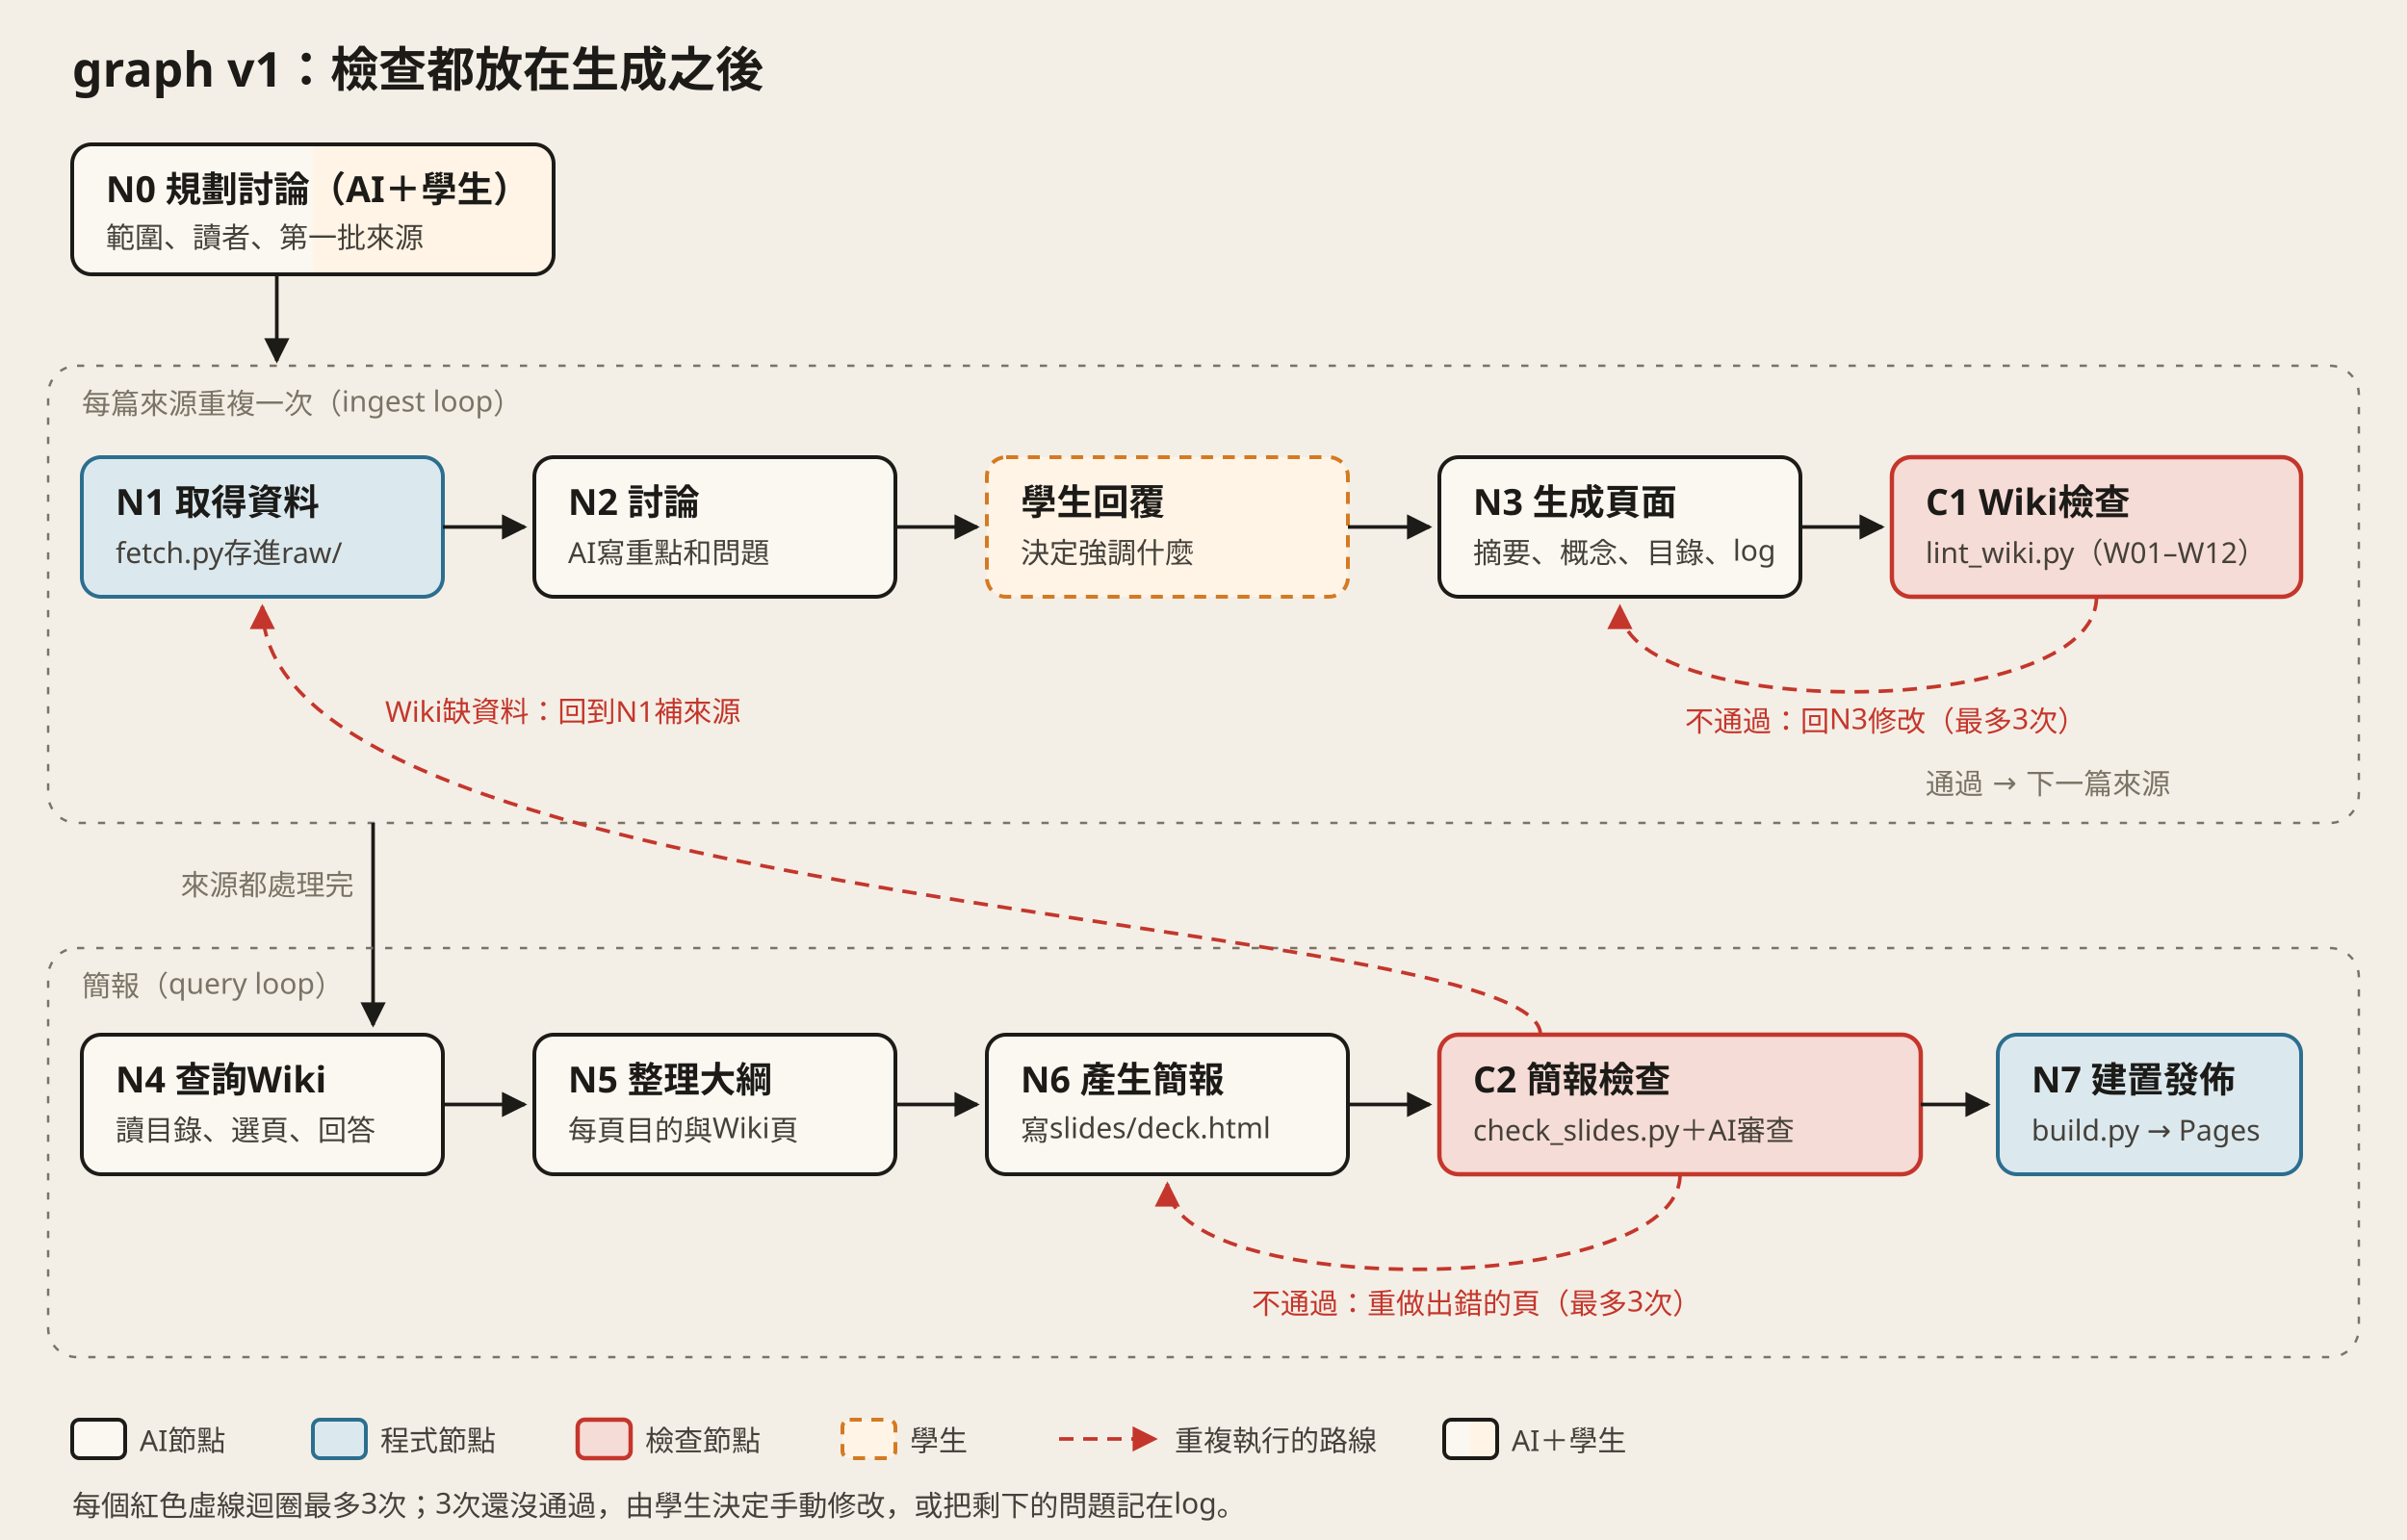
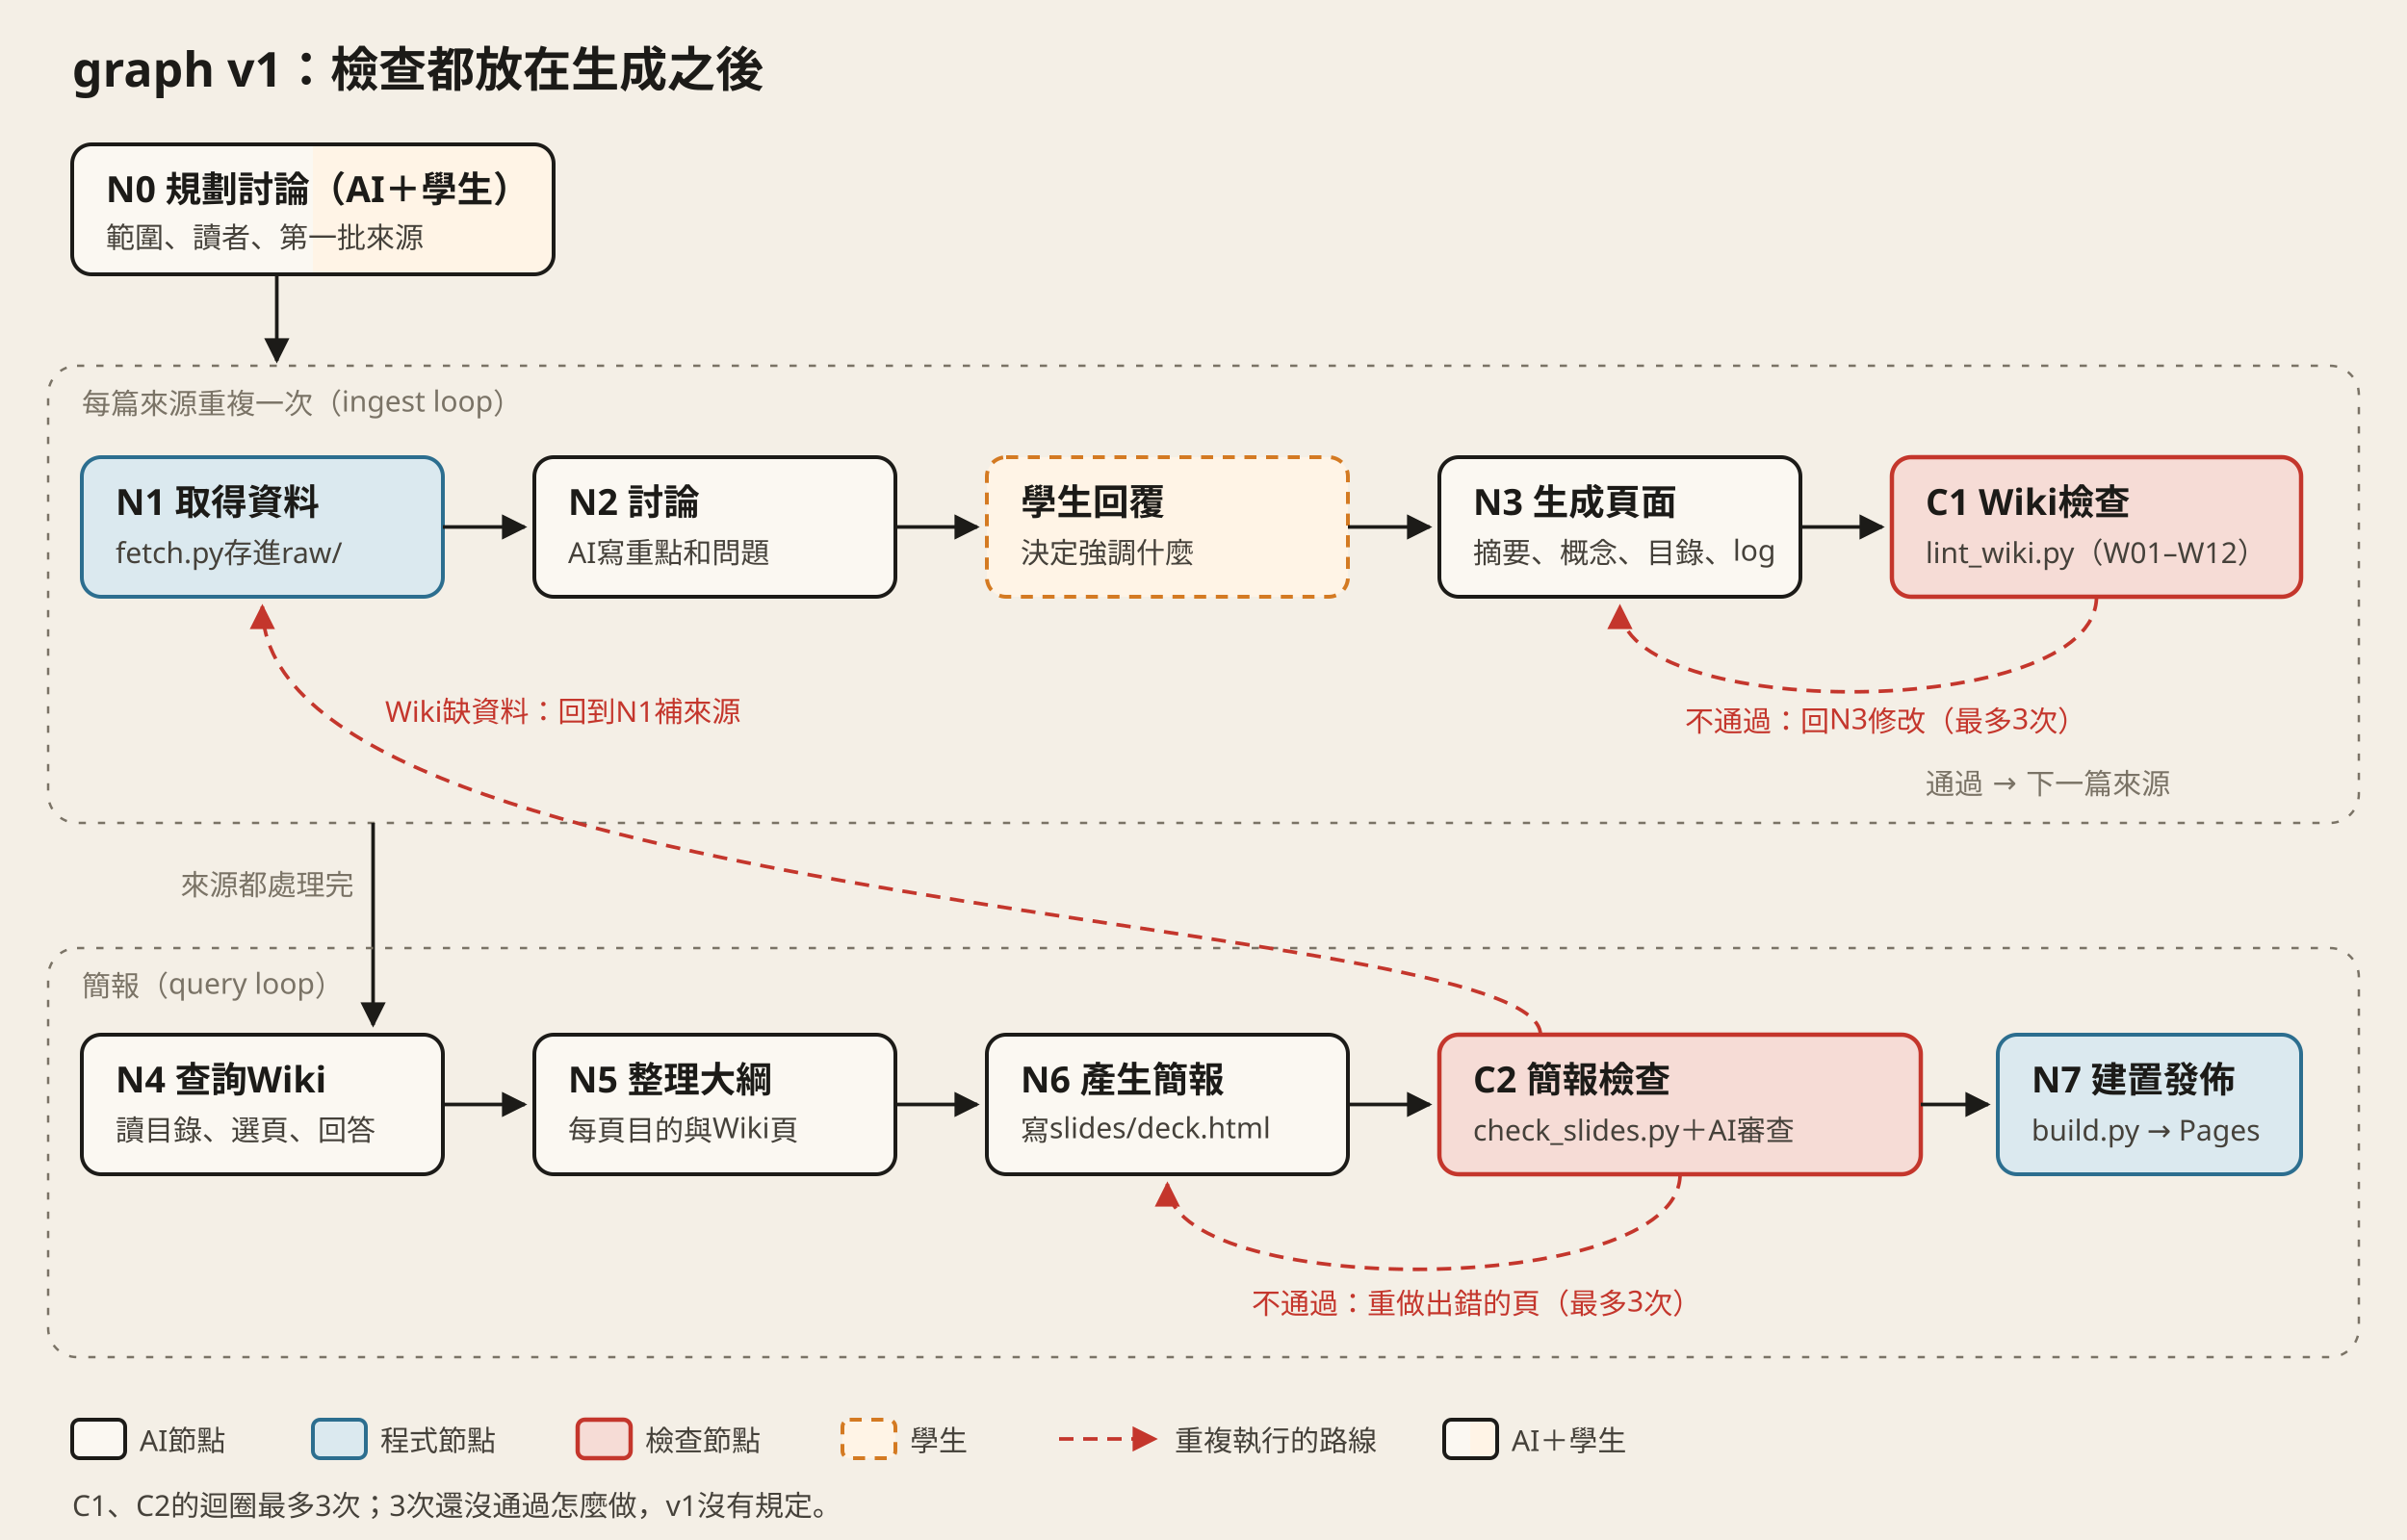
<svg xmlns="http://www.w3.org/2000/svg" viewBox="0 0 1000 640" font-family="'PingFang TC','Noto Sans TC','Microsoft JhengHei',sans-serif">
  <defs>
    <marker id="a" viewBox="0 0 10 10" refX="9" refY="5" markerWidth="7" markerHeight="7" orient="auto-start-reverse">
      <path d="M0 0L10 5L0 10z" fill="#1c1b18" />
    </marker>
    <marker id="ar" viewBox="0 0 10 10" refX="9" refY="5" markerWidth="7" markerHeight="7" orient="auto-start-reverse">
      <path d="M0 0L10 5L0 10z" fill="#c4362c" />
    </marker>
    <linearGradient id="mx" x1="0" x2="1">
      <stop offset="0.5" stop-color="#fbf8f2" />
      <stop offset="0.5" stop-color="#fff4e6" />
    </linearGradient>
    <style>
      .t{font-size:15px;fill:#1c1b18;font-weight:700}
      .s{font-size:12px;fill:#45413a}
      .l{font-size:12px;fill:#c4362c}
      .g{font-size:12px;fill:#7a7366}
      .ai{fill:#fbf8f2;stroke:#1c1b18;stroke-width:1.6}
      .pg{fill:#dbe9ef;stroke:#2c6e8f;stroke-width:1.6}
      .ck{fill:#f6dcd6;stroke:#c4362c;stroke-width:1.8}
      .hu{fill:#fff4e6;stroke:#d47a22;stroke-width:1.6;stroke-dasharray:5 4}
      .mx{fill:url(#mx);stroke:#1c1b18;stroke-width:1.6}
      .e{fill:none;stroke:#1c1b18;stroke-width:1.5}
      .r{fill:none;stroke:#c4362c;stroke-width:1.5;stroke-dasharray:6 4}
    </style>
  </defs>
  <rect width="1000" height="640" fill="#f4efe6" />
  <text x="30" y="36" font-size="20" font-weight="900" fill="#1c1b18">graph v1：檢查都放在生成之後</text>
  <rect class="mx" x="30" y="60" width="200" height="54" rx="8" />
  <text class="t" x="44" y="84">N0 規劃討論（AI＋學生）</text>
  <text class="s" x="44" y="103">範圍、讀者、第一批來源</text>
  <path class="e" d="M115 114V150" marker-end="url(#a)" />
  <rect x="20" y="152" width="960" height="190" rx="12" fill="none" stroke="#7a7366" stroke-dasharray="3 5" />
  <text class="g" x="34" y="172">每篇來源重複一次（ingest loop）</text>
  <rect class="pg" x="34" y="190" width="150" height="58" rx="8" />
  <text class="t" x="48" y="214">N1 取得資料</text>
  <text class="s" x="48" y="234">fetch.py存進raw/</text>
  <rect class="ai" x="222" y="190" width="150" height="58" rx="8" />
  <text class="t" x="236" y="214">N2 討論</text>
  <text class="s" x="236" y="234">AI寫重點和問題</text>
  <rect class="hu" x="410" y="190" width="150" height="58" rx="8" />
  <text class="t" x="424" y="214">學生回覆</text>
  <text class="s" x="424" y="234">決定強調什麼</text>
  <rect class="ai" x="598" y="190" width="150" height="58" rx="8" />
  <text class="t" x="612" y="214">N3 生成頁面</text>
  <text class="s" x="612" y="234">摘要、概念、目錄、log</text>
  <rect class="ck" x="786" y="190" width="170" height="58" rx="8" />
  <text class="t" x="800" y="214">C1 Wiki檢查</text>
  <text class="s" x="800" y="234">lint_wiki.py（W01–W12）</text>
  <path class="e" d="M184 219H218" marker-end="url(#a)" />
  <path class="e" d="M372 219H406" marker-end="url(#a)" />
  <path class="e" d="M560 219H594" marker-end="url(#a)" />
  <path class="e" d="M748 219H782" marker-end="url(#a)" />
  <path class="r" d="M871 248C871 300 673 300 673 252" marker-end="url(#ar)" />
  <text class="l" x="700" y="304">不通過：回N3修改（最多3次）</text>
  <text class="g" x="800" y="330">通過 → 下一篇來源</text>
  <path class="e" d="M155 342V426" marker-end="url(#a)" />
  <text class="g" x="147" y="372" text-anchor="end">來源都處理完</text>
  <rect x="20" y="394" width="960" height="170" rx="12" fill="none" stroke="#7a7366" stroke-dasharray="3 5" />
  <text class="g" x="34" y="414">簡報（query loop）</text>
  <rect class="ai" x="34" y="430" width="150" height="58" rx="8" />
  <text class="t" x="48" y="454">N4 查詢Wiki</text>
  <text class="s" x="48" y="474">讀目錄、選頁、回答</text>
  <rect class="ai" x="222" y="430" width="150" height="58" rx="8" />
  <text class="t" x="236" y="454">N5 整理大綱</text>
  <text class="s" x="236" y="474">每頁目的與Wiki頁</text>
  <rect class="ai" x="410" y="430" width="150" height="58" rx="8" />
  <text class="t" x="424" y="454">N6 產生簡報</text>
  <text class="s" x="424" y="474">寫slides/deck.html</text>
  <rect class="ck" x="598" y="430" width="200" height="58" rx="8" />
  <text class="t" x="612" y="454">C2 簡報檢查</text>
  <text class="s" x="612" y="474">check_slides.py＋AI審查</text>
  <rect class="pg" x="830" y="430" width="126" height="58" rx="8" />
  <text class="t" x="844" y="454">N7 建置發佈</text>
  <text class="s" x="844" y="474">build.py → Pages</text>
  <path class="e" d="M184 459H218" marker-end="url(#a)" />
  <path class="e" d="M372 459H406" marker-end="url(#a)" />
  <path class="e" d="M560 459H594" marker-end="url(#a)" />
  <path class="e" d="M798 459H826" marker-end="url(#a)" />
  <path class="r" d="M698 488C698 540 485 540 485 492" marker-end="url(#ar)" />
  <text class="l" x="520" y="546">不通過：重做出錯的頁（最多3次）</text>
  <path class="r" d="M640 430C640 380 109 380 109 252" marker-end="url(#ar)" />
  <text class="l" x="160" y="300">Wiki缺資料：回到N1補來源</text>
  <rect class="ai" x="30" y="590" width="22" height="16" rx="3" />
  <text class="s" x="58" y="603">AI節點</text>
  <rect class="pg" x="130" y="590" width="22" height="16" rx="3" />
  <text class="s" x="158" y="603">程式節點</text>
  <rect class="ck" x="240" y="590" width="22" height="16" rx="3" />
  <text class="s" x="268" y="603">檢查節點</text>
  <rect class="hu" x="350" y="590" width="22" height="16" rx="3" />
  <text class="s" x="378" y="603">學生</text>
  <path class="r" d="M440 598H480" marker-end="url(#ar)" />
  <text class="s" x="488" y="603">重複執行的路線</text>
  <rect class="mx" x="600" y="590" width="22" height="16" rx="3" />
  <text class="s" x="628" y="603">AI＋學生</text>
-   <text class="s" x="30" y="630">每個紅色虛線迴圈最多3次；3次還沒通過，由學生決定手動修改，或把剩下的問題記在log。</text>
+   <text class="s" x="30" y="630">C1、C2的迴圈最多3次；3次還沒通過怎麼做，v1沒有規定。</text>
</svg>
